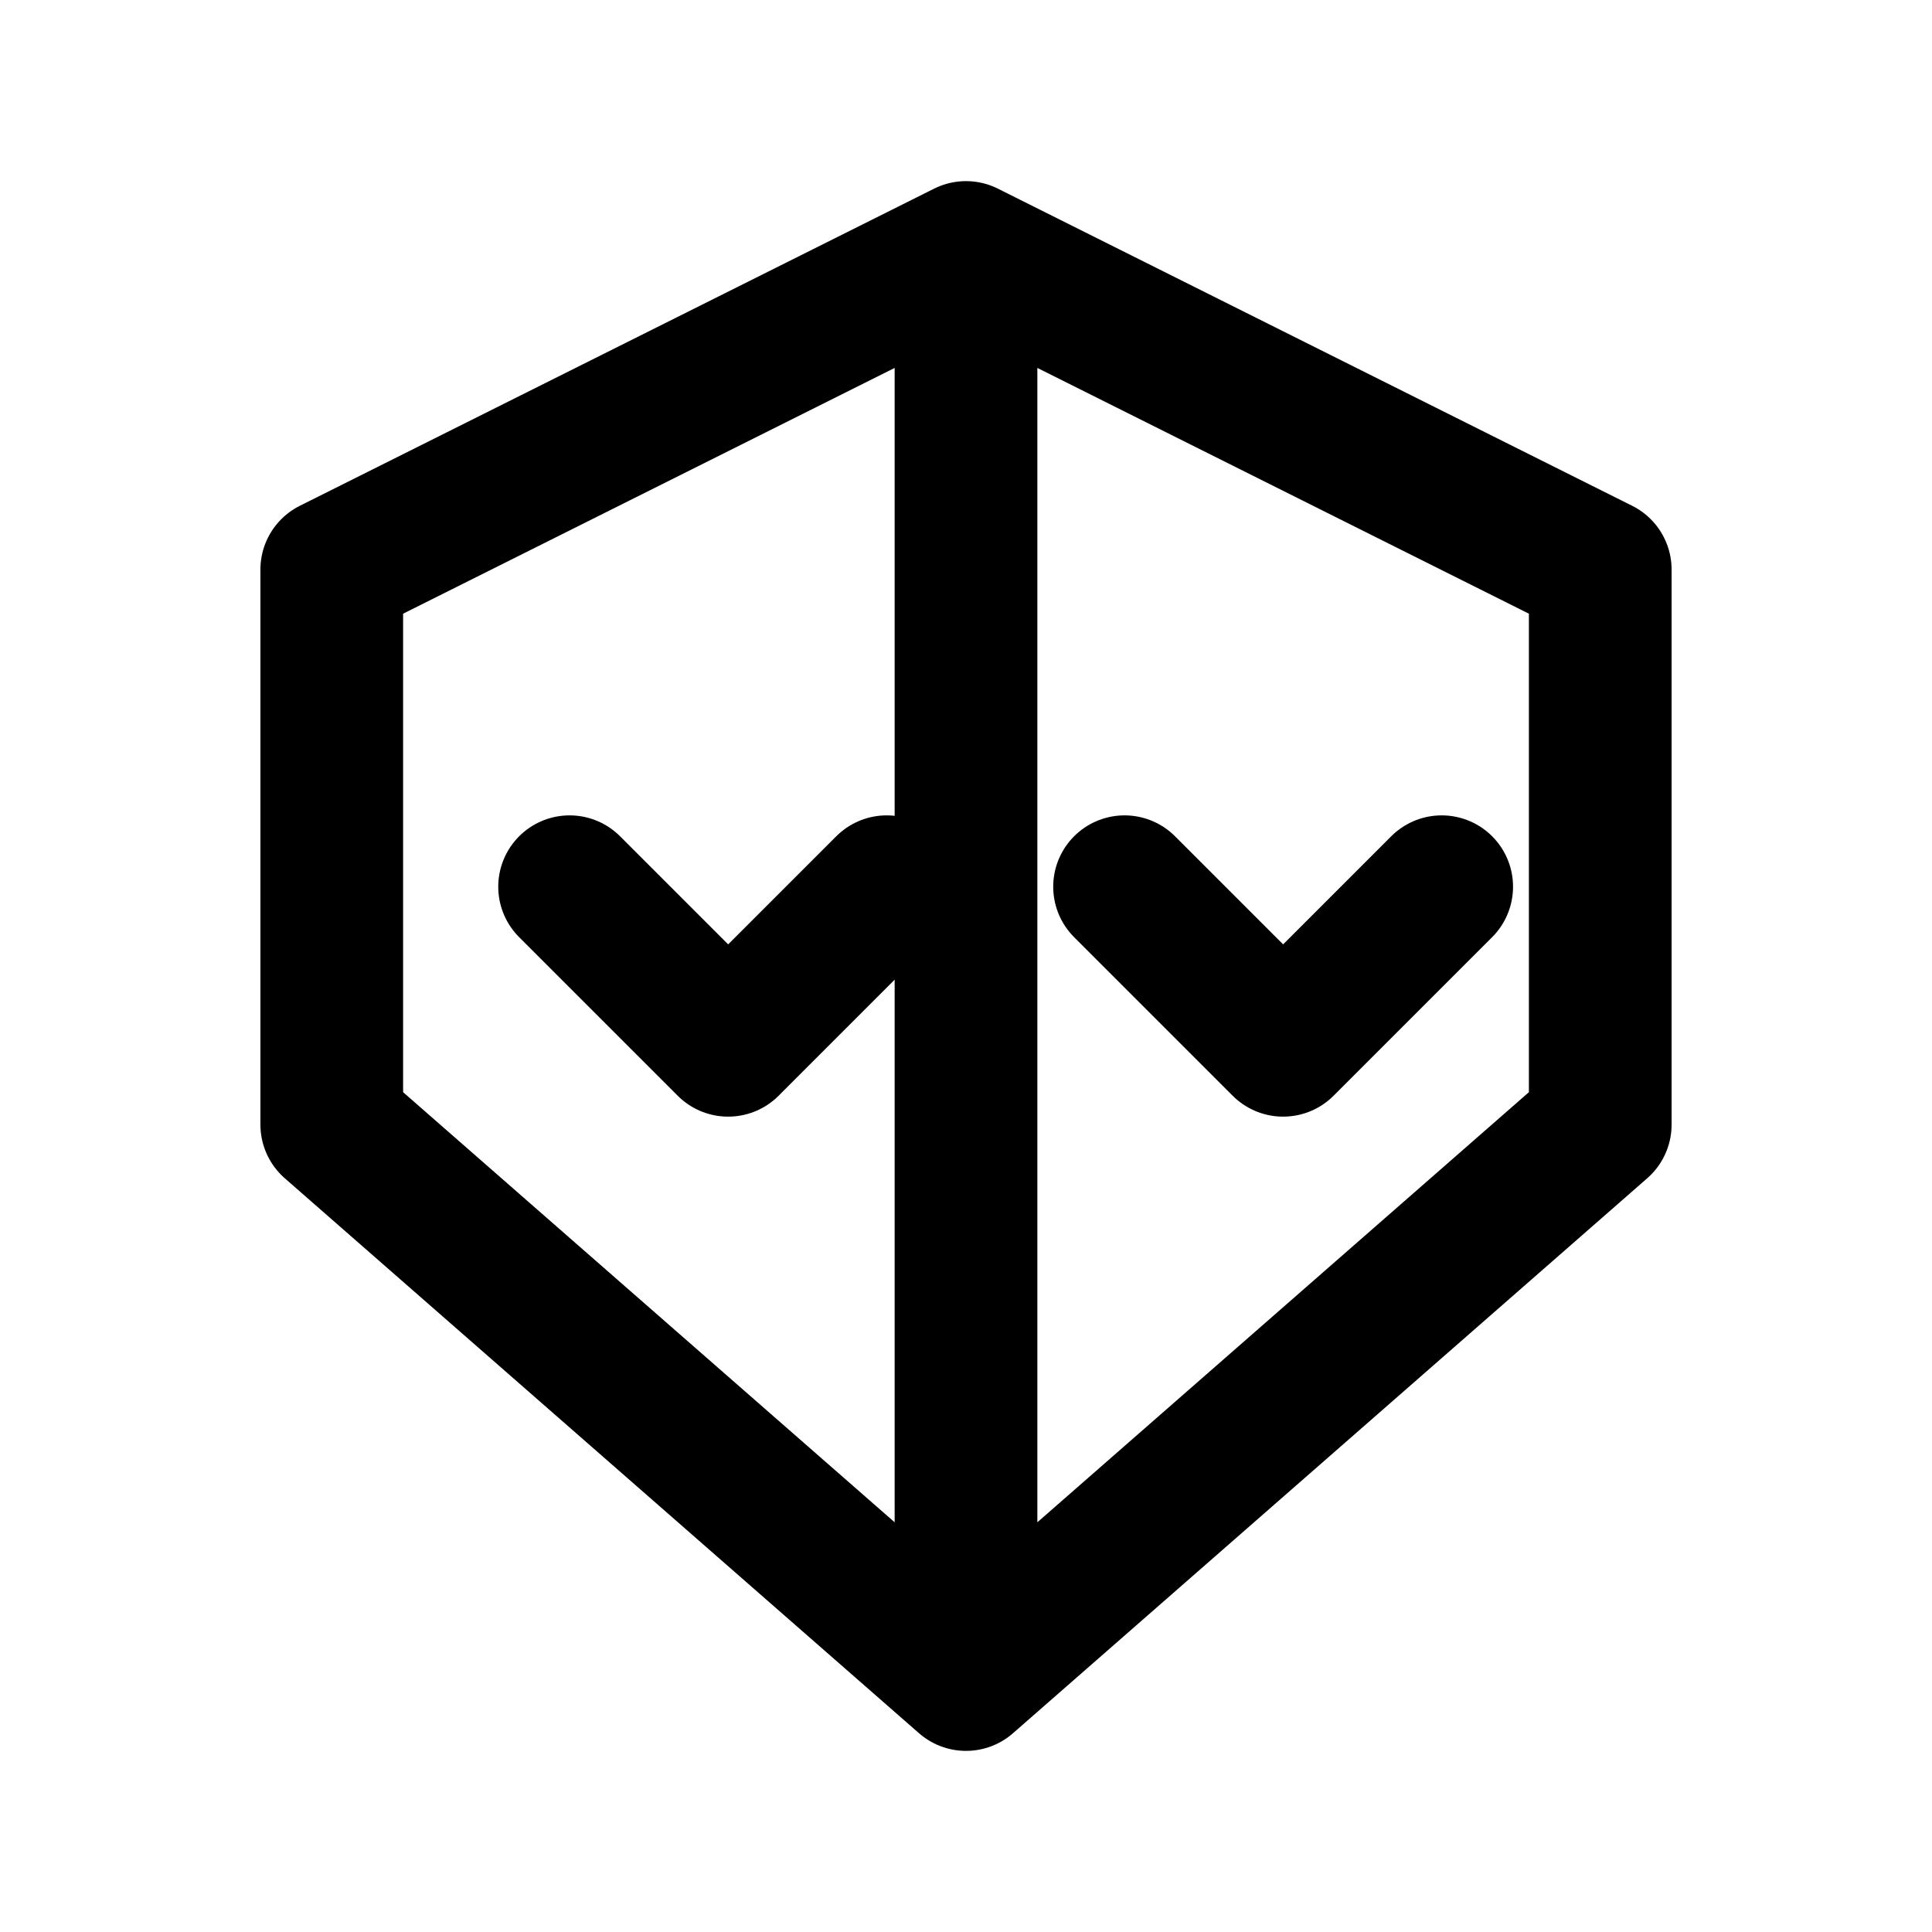
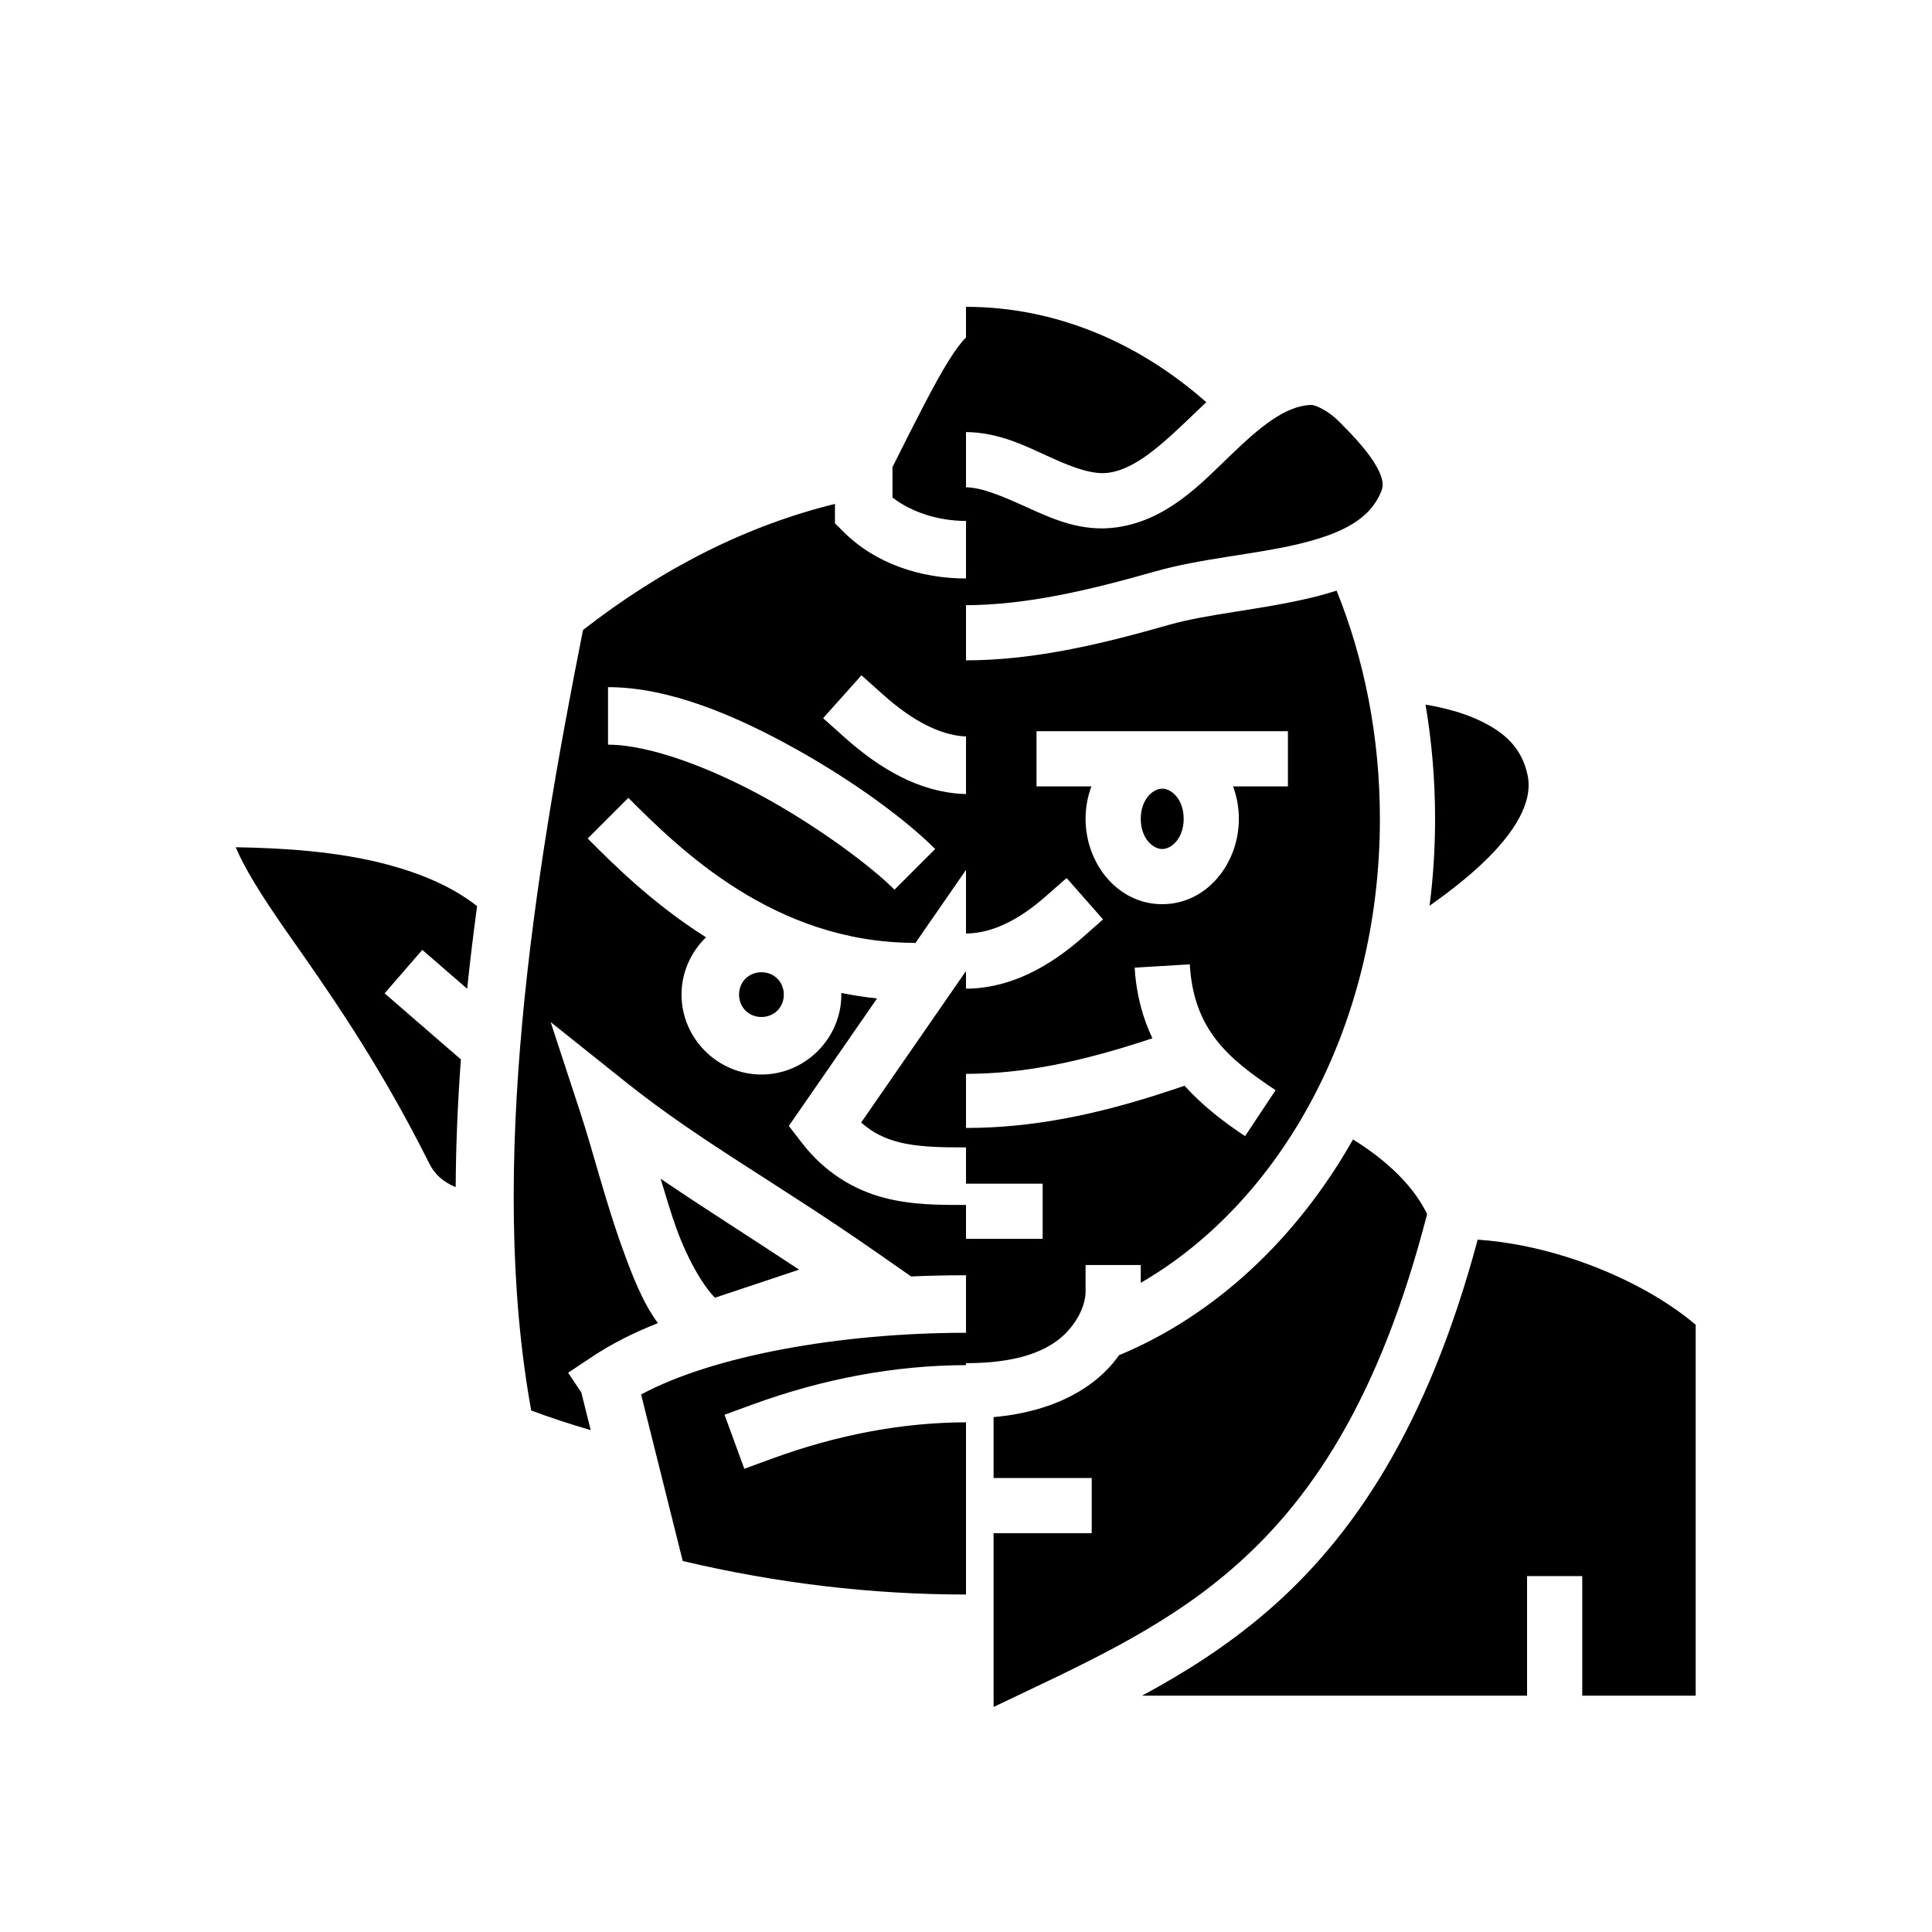
<svg xmlns="http://www.w3.org/2000/svg" id="esp-semiorco" viewBox="0 0 24 24" width="24" height="24">
-   <g transform="translate(0.18182 0.18182) scale(0.98485)">
-     <path d="M12 3 4 7v7l8 7 8-7V7l-8-4ZM12 3v18M7 11l2 2 2-2M14 11l2 2 2-2" fill="none" stroke="currentColor" stroke-width="1.8" stroke-linejoin="round" stroke-linecap="round" />
+   <defs>
+     <clipPath id="mitad-orco">
+       <rect x="0" y="0" width="256" height="512" />
+     </clipPath>
+     <clipPath id="mitad-humano">
+       <rect x="256" y="0" width="256" height="512" />
+     </clipPath>
+   </defs>
+   <g transform="translate(2.25 2.25) scale(0.03808594)">
+     <g clip-path="url(#mitad-orco)">
+       <path fill="#000" d="M256 51c-1.216 1.157-3.235 3.694-5.595 7.47-4.552 7.283-10.594 19.233-18.383 34.8v9.94c6.19 4.752 14.906 7.626 23.978 7.626 9.072 0 17.787-2.874 23.978-7.627v-9.94c-7.79-15.567-13.83-27.517-18.383-34.8-2.36-3.776-4.38-6.313-5.595-7.47zm-42.743 54.286c-28.17 6.895-55.87 20.62-82.175 41.132-16.04 80.706-31.2 175.83-16.89 254.565 6.188 2.322 12.687 4.44 19.403 6.398l-3.062-12.257-4.305-6.455 7.807-5.204c6.304-4.203 13.54-7.85 21.487-10.99-5.028-6.777-8.326-15.44-11.545-24.286-5.46-15.013-9.66-31.84-13.654-44.028l-9.792-29.87 24.565 19.616c24.47 19.543 49.132 32.704 82.918 56.314l10.07 7.037c5.944-.26 11.928-.39 17.917-.39 5.99 0 11.973.13 17.916.39l10.07-7.037c33.787-23.61 58.45-36.77 82.92-56.314l24.563-19.616-9.793 29.87c-3.995 12.19-8.193 29.015-13.654 44.028-3.22 8.847-6.517 17.51-11.545 24.287 7.948 3.138 15.183 6.786 21.487 10.99l7.807 5.203-4.305 6.455-3.062 12.258c6.716-1.956 13.215-4.075 19.402-6.397 14.31-78.736-.85-173.86-16.89-254.565-26.305-20.51-54.004-34.237-82.174-41.132v6.31l-2.75 2.746c-10.55 10.552-25.398 15.26-39.993 15.26-14.595 0-29.442-4.708-39.994-15.26l-2.75-2.746v-6.31zm75.98 55.876l13.39 13.145-6.572 6.695c-12.91 13.147-27.168 19.604-41.277 18.865-14.108-.74-26.793-8.077-38.39-18.442l-6.995-6.253 12.504-13.99 6.996 6.25c9.774 8.735 18.788 13.273 26.867 13.696 8.08.423 16.495-2.67 26.905-13.272l6.573-6.694zm-149.998 3.885c19.807 0 41.364 9.12 60.852 19.946 19.487 10.826 36.416 23.397 45.862 32.843l-13.268 13.267c-7.234-7.234-23.665-19.683-41.708-29.707-18.043-10.024-38.186-17.584-51.74-17.584v-18.765zm233.52 0v18.765c-13.552 0-33.695 7.56-51.738 17.584-18.043 10.024-34.474 22.473-41.708 29.707l-13.268-13.267c9.446-9.446 26.375-22.017 45.862-32.843 19.488-10.827 41.045-19.946 60.853-19.946zm-226.887 36.11c16.68 16.68 47.577 47.29 93.447 47.29v.316l16.757-24.214 16.603 24.475v-.578c45.87 0 76.767-30.61 93.447-47.29l13.268 13.266c-8.234 8.233-21.14 21.197-38.61 32.218 4.916 4.755 7.998 11.397 7.998 18.697 0 14.283-11.78 26.063-26.063 26.063-14.282 0-26.062-11.78-26.062-26.063 0-.183.01-.364.014-.546-3.9.798-7.922 1.415-12.06 1.828l28.074 41.386-3.79 5.315c-7.152 10.026-16.657 15.68-26.033 18.204-9.376 2.525-18.523 2.41-26.863 2.41s-17.496.107-26.944-2.4-19.065-8.05-26.67-17.95l-4.17-5.425 28.773-41.58c-4-.41-7.887-1.017-11.662-1.79.004.183.014.364.014.547 0 14.283-11.78 26.063-26.062 26.063-14.283 0-26.063-11.78-26.063-26.063 0-7.3 3.082-13.942 7.998-18.696-17.47-11.02-30.376-23.984-38.61-32.217l13.268-13.267zm-128.076 16.11c2.95 6.932 8.367 15.73 16.54 27.413 12.455 17.8 29.556 41.635 46.575 75.674 1.848 3.697 4.587 6.08 8.64 7.774.07-13.807.677-27.726 1.7-41.656l-24.876-21.55 12.286-14.184 14.638 12.68c.938-9.016 2.026-18.007 3.23-26.948-7.94-6.23-17.723-10.416-28.564-13.373-16.628-4.535-34.943-5.58-50.17-5.83zm476.406 0c-15.226.25-33.54 1.295-50.17 5.83-10.84 2.957-20.623 7.142-28.562 13.373 1.204 8.94 2.292 17.932 3.23 26.947l14.638-12.68 12.286 14.185-24.875 21.55c1.02 13.93 1.628 27.848 1.7 41.656 4.05-1.694 6.79-4.077 8.638-7.774 17.02-34.04 34.12-57.873 46.575-75.674 8.173-11.682 13.59-20.48 16.54-27.412zm-238.28 40.48L221.81 307.04c3.74 3.347 7.608 5.175 12.06 6.356 6.265 1.663 13.79 1.772 22.13 1.772s15.874-.117 21.982-1.762c4.345-1.17 8.01-2.94 11.476-6.216l-33.535-49.442zm-66.643.292c-4.142 0-7.298 3.155-7.298 7.297 0 4.14 3.156 7.297 7.298 7.297 4.14 0 7.297-3.156 7.297-7.297 0-4.142-3.156-7.298-7.297-7.298zm133.44 0c-4.14 0-7.297 3.155-7.297 7.297 0 4.14 3.156 7.297 7.297 7.297 4.142 0 7.298-3.156 7.298-7.297 0-4.142-3.156-7.298-7.298-7.298zm-166.322 67.34c1.684 5.604 3.355 11.28 5.214 16.392 4.053 11.14 9.25 19.18 12.498 22.424l27.458-9.153c-16.38-10.857-31.114-20.08-45.17-29.662zm199.204 0c-14.056 9.583-28.79 18.806-45.17 29.663l27.458 9.153c3.247-3.245 8.445-11.283 12.498-22.424 1.86-5.112 3.53-10.788 5.214-16.39zM256 375.634c-41.212 0-82.64 7.558-105.97 20.12l13.58 54.32c61.668 14.57 123.112 14.57 184.78 0l13.58-54.32c-23.33-12.562-64.758-20.12-105.97-20.12zm-.018 10.543c23.4-.08 46.826 4.167 70.074 13.005l8.77 3.334-6.67 17.542-8.77-3.336c-42.466-16.144-84.223-15.572-126.88.04l-8.814 3.226-6.448-17.623 8.81-3.223c23.152-8.473 46.527-12.883 69.928-12.964z" />
+     </g>
+     <g clip-path="url(#mitad-humano)">
+       <path fill="#000" d="M256 41c-29.03 0-56.162 11.49-78.38 31.12 1.61 1.512 3.192 3.022 4.714 4.49 9.823 9.47 18.386 17.234 26.963 18.484 5.004.73 11.068-1.446 18.715-4.95 7.647-3.503 16.566-8.274 27.62-8.294 11.163-.02 20.207 4.76 27.975 8.28 7.77 3.522 13.955 5.722 19.08 4.966 8.583-1.267 17.153-9.04 26.98-18.506 1.52-1.464 3.095-2.97 4.704-4.48C312.156 52.488 285.027 41 256 41zM143.572 72.99c-1.595-.076-5.878 2.043-9.21 5.373-4.138 4.14-8.75 9.024-11.485 13.395-2.736 4.37-3.203 7.102-2.465 9.043 3.604 9.48 12.928 14.148 27.156 17.555 14.228 3.408 31.67 4.636 46.905 8.99 20.49 5.857 41.04 10.94 61.052 10.968 20.34.026 41.222-5.056 62.012-10.97 15.233-4.332 32.672-5.563 46.897-8.974 14.224-3.412 23.55-8.088 27.154-17.57.738-1.94.27-4.672-2.465-9.042-2.736-4.37-7.347-9.256-11.486-13.395-3.33-3.33-7.614-5.45-9.21-5.373-8.463.402-16.603 7.244-26.273 16.56-9.67 9.317-20.536 20.948-36.84 23.354-11.4 1.683-21.038-2.707-29.138-6.38-8.1-3.67-14.97-6.685-20.51-6.674-5.422.01-12.174 3.002-20.156 6.66-7.983 3.657-17.506 8.043-28.807 6.396-16.317-2.377-27.19-14.016-36.86-23.34-9.672-9.323-17.813-16.174-26.27-16.576zm-8.437 60.555C126.11 155.883 121 181.13 121 208c0 67.545 32.248 124.872 78 151.332v-5.795h18v9s-.073 4.904 4.2 10.6c4.27 5.696 12.8 12.4 34.8 12.4 22 0 30.53-6.704 34.8-12.4 4.273-5.696 4.2-10.6 4.2-10.6v-9h18v5.795c45.752-26.46 78-83.787 78-151.332 0-26.865-5.11-52.11-14.13-74.443-2.73.888-5.49 1.657-8.24 2.316-16.316 3.913-33.775 5.26-46.167 8.783-21.193 6.028-43.652 11.687-66.96 11.656-22.997-.03-45.113-5.695-65.976-11.658-12.38-3.538-29.835-4.887-46.152-8.795-2.75-.66-5.51-1.428-8.24-2.315zm-29.02 37.197c-6.307 1.07-11.955 2.64-16.623 4.72-9.613 4.29-14.883 9.754-16.68 18.376-1.835 8.79 4.34 18.974 15.292 29.193 5.215 4.868 10.972 9.264 16.693 13.33-1.18-9.257-1.797-18.73-1.797-28.36 0-12.74 1.073-25.202 3.115-37.258zm299.77 0C407.927 182.798 409 195.262 409 208c0 9.63-.616 19.103-1.797 28.36 5.72-4.066 11.478-8.462 16.693-13.33 10.953-10.218 17.127-20.4 15.293-29.192-1.8-8.622-7.07-14.087-16.682-18.375-4.668-2.082-10.315-3.652-16.623-4.72zM151 179.428h82v18h-17.893C216.335 200.745 217 204.332 217 208c0 14.537-10.435 27.842-25 27.842S167 222.537 167 208c0-3.668.665-7.255 1.893-10.572H151v-18zm128 0h82v18h-17.893C344.335 200.745 345 204.332 345 208c0 14.537-10.435 27.842-25 27.842S295 222.537 295 208c0-3.668.665-7.255 1.893-10.572H279v-18zm-87 18.73c-3.11 0-7 3.566-7 9.842 0 6.276 3.89 9.842 7 9.842s7-3.566 7-9.842c0-6.276-3.89-9.842-7-9.842zm128 0c-3.11 0-7 3.566-7 9.842 0 6.276 3.89 9.842 7 9.842s7-3.566 7-9.842c0-6.276-3.89-9.842-7-9.842zm-96.615 29.13l6.664 6.048c10.193 9.253 18.694 12.328 26.63 12.053 7.936-.277 16.305-4.164 25.375-12.146l6.756-5.945 11.89 13.51-6.755 5.946c-11.043 9.72-23.294 16.16-36.64 16.623-13.347.462-26.79-5.312-39.354-16.716l-6.663-6.05 12.098-13.327zm-40.37 28.173l17.97 1.08c-.528 8.798-2.63 16.397-5.788 23.036 46.533 15.463 75.073 15.463 121.606 0-3.158-6.64-5.26-14.238-5.787-23.037l17.968-1.08c1.277 21.287 12.412 30.7 27.993 41.042l-9.954 14.996c-6.863-4.555-13.805-9.87-19.744-16.437l-4.434 1.48c-49.14 16.38-84.553 16.38-133.692 0l-4.433-1.48c-5.938 6.567-12.88 11.883-19.743 16.438l-9.954-14.996c15.58-10.34 26.716-19.755 27.993-41.04zm-53.247 57.112c-11.485 7.137-19.815 15.392-24.174 24.328 15.652 60.648 38.172 93.902 64.263 116.266 22.97 19.69 49.378 31.227 77.143 44.504V441h-32v-18h32v-19.86c-20.637-1.876-33.41-10.15-40.2-19.202-.244-.327-.46-.655-.69-.983-31.41-13.046-58.028-38.055-76.342-70.383zm252.464 0c-18.314 32.328-44.93 57.337-76.34 70.383-.23.328-.448.656-.693.983-6.79 9.053-19.563 17.326-40.2 19.2V423h32v18h-32v56.67c27.765-13.277 54.172-24.815 77.143-44.504 26.09-22.364 48.61-55.618 64.263-116.266-4.36-8.936-12.69-17.19-24.174-24.328zM231 327h50v18h-50v-18zM89.107 345.256c-19.795 1.35-39.674 8.244-54.736 16.61-6.51 3.618-12.106 7.51-16.37 11.148V494h37v-39h18v39h125.602c-13.88-7.477-27.505-16.063-40.46-27.166-28.365-24.313-52.697-60.595-69.035-121.578zm333.786 0c-16.338 60.983-40.67 97.265-69.036 121.578-12.954 11.103-26.58 19.69-40.46 27.166H439v-39h18v39h37V373.014c-4.264-3.637-9.86-7.53-16.37-11.147-15.063-8.367-34.942-15.262-54.737-16.61z" />
+     </g>
  </g>
</svg>
